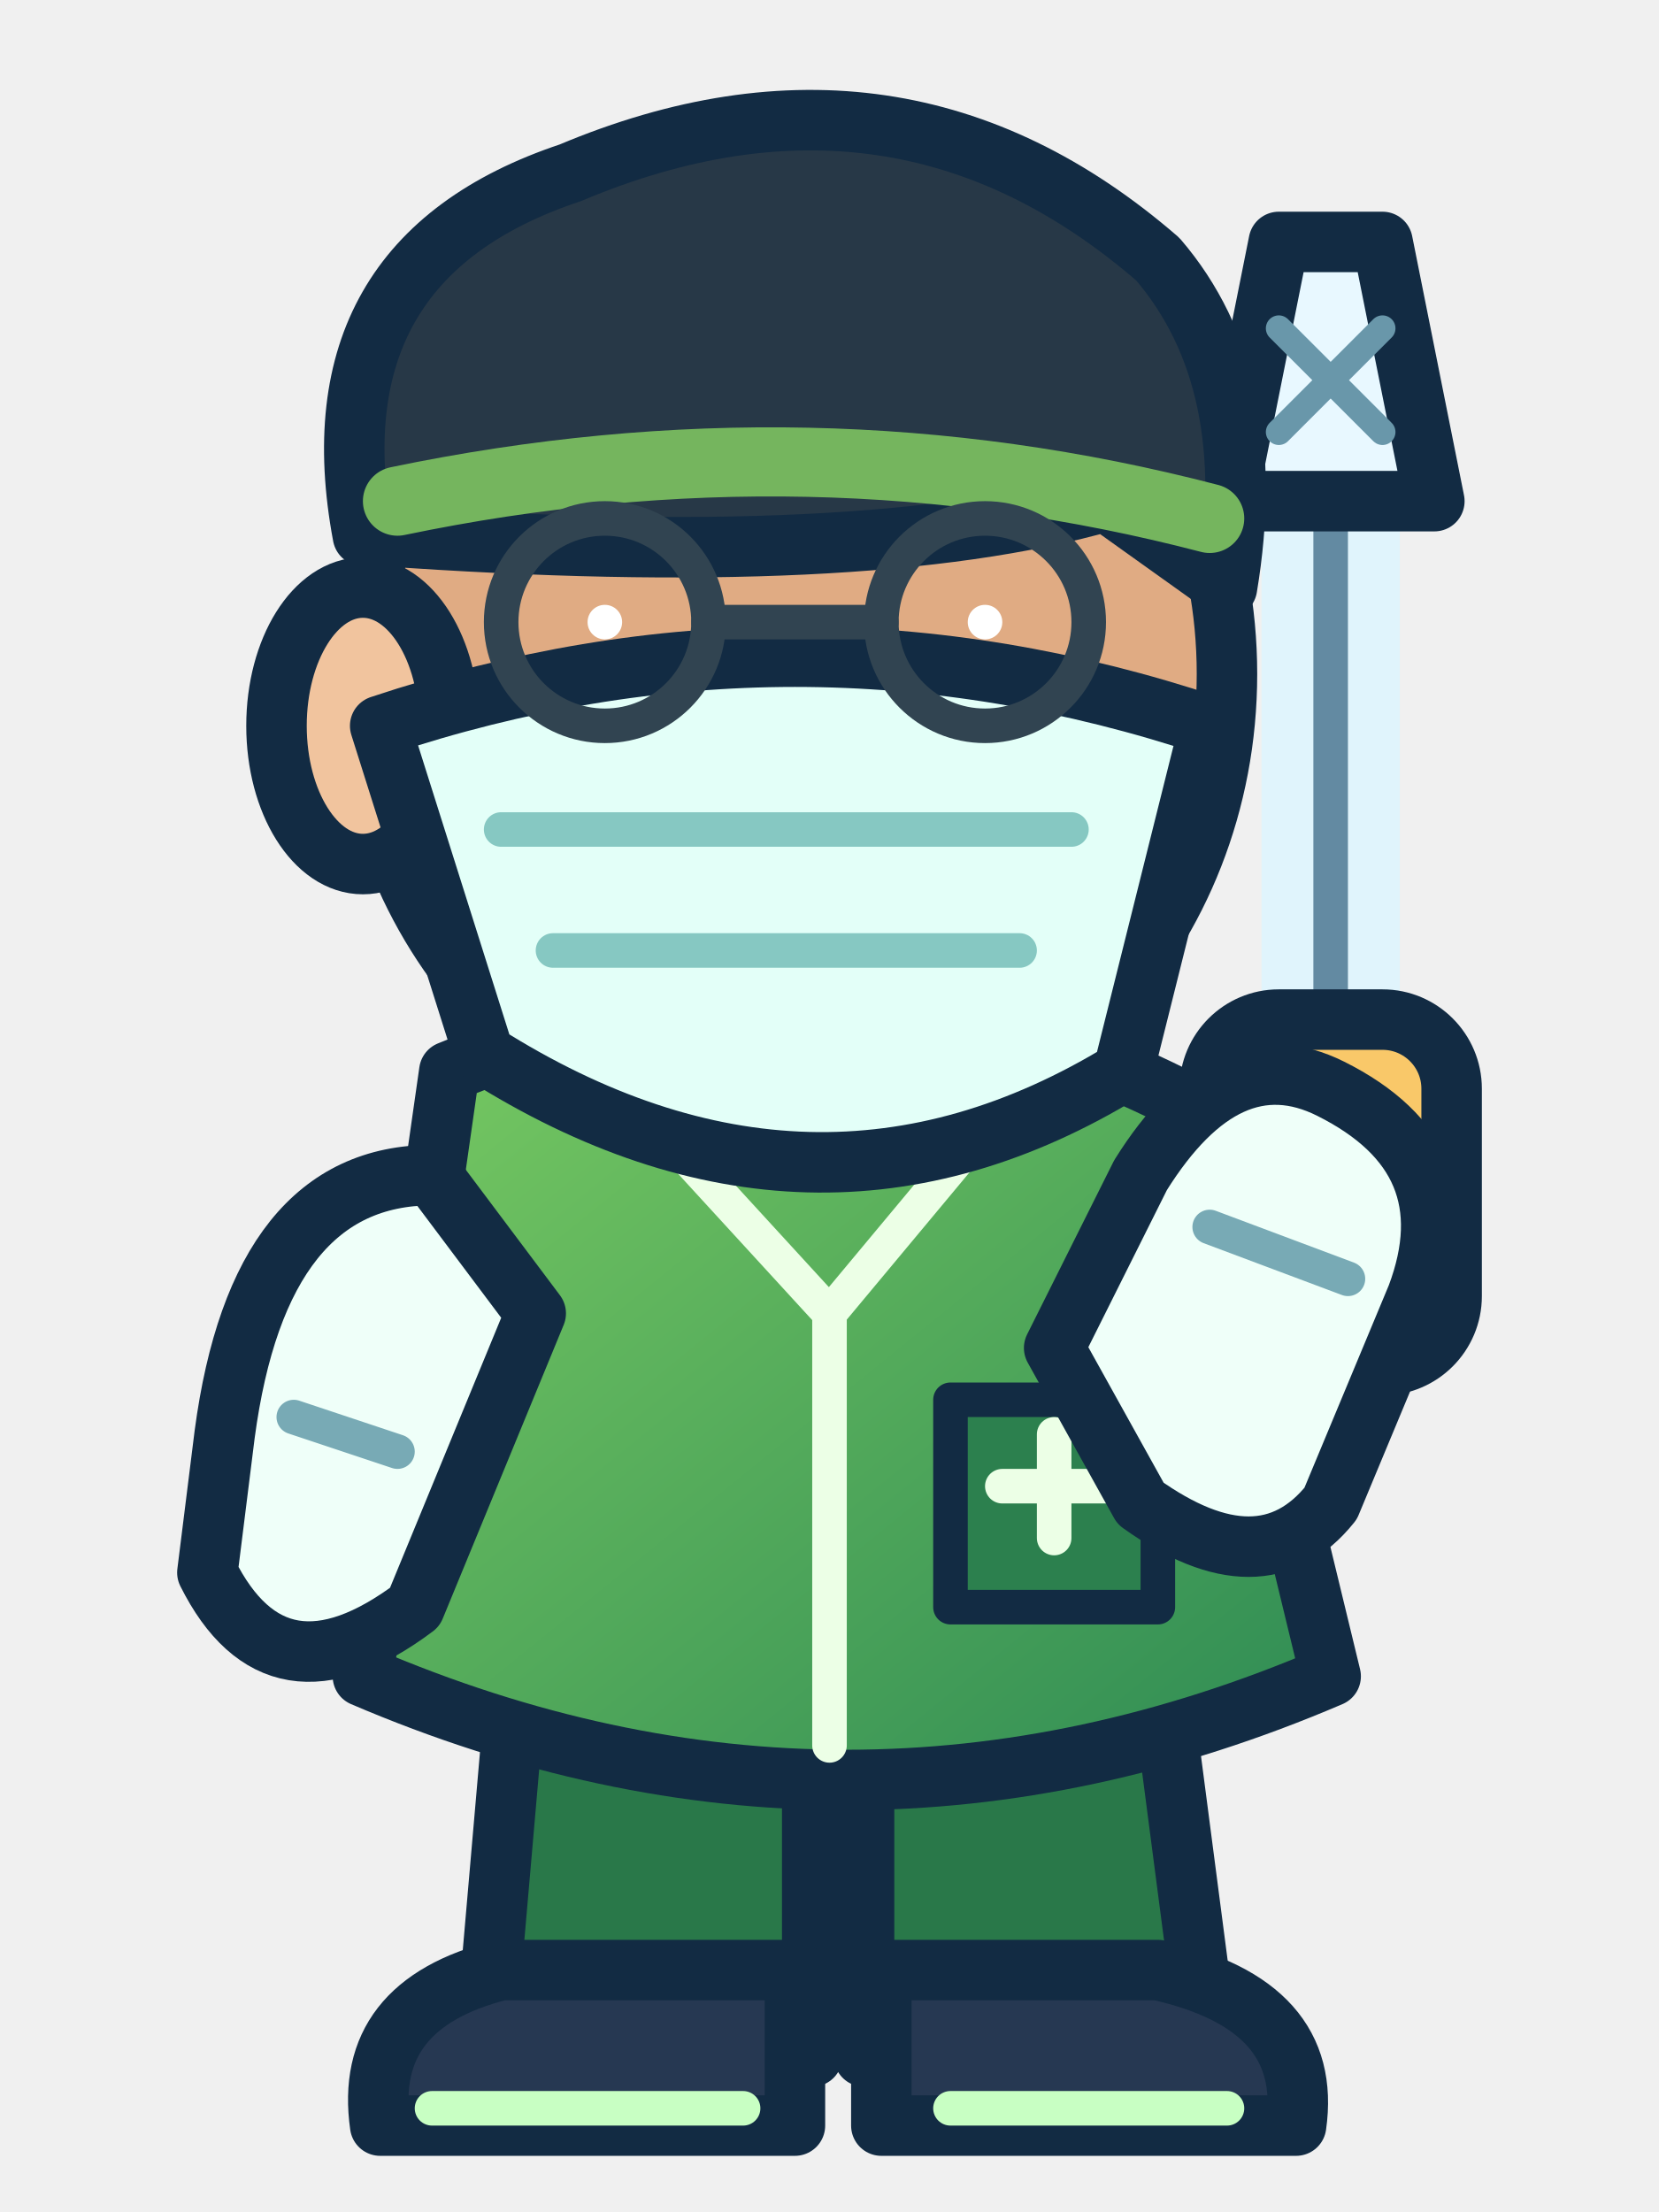
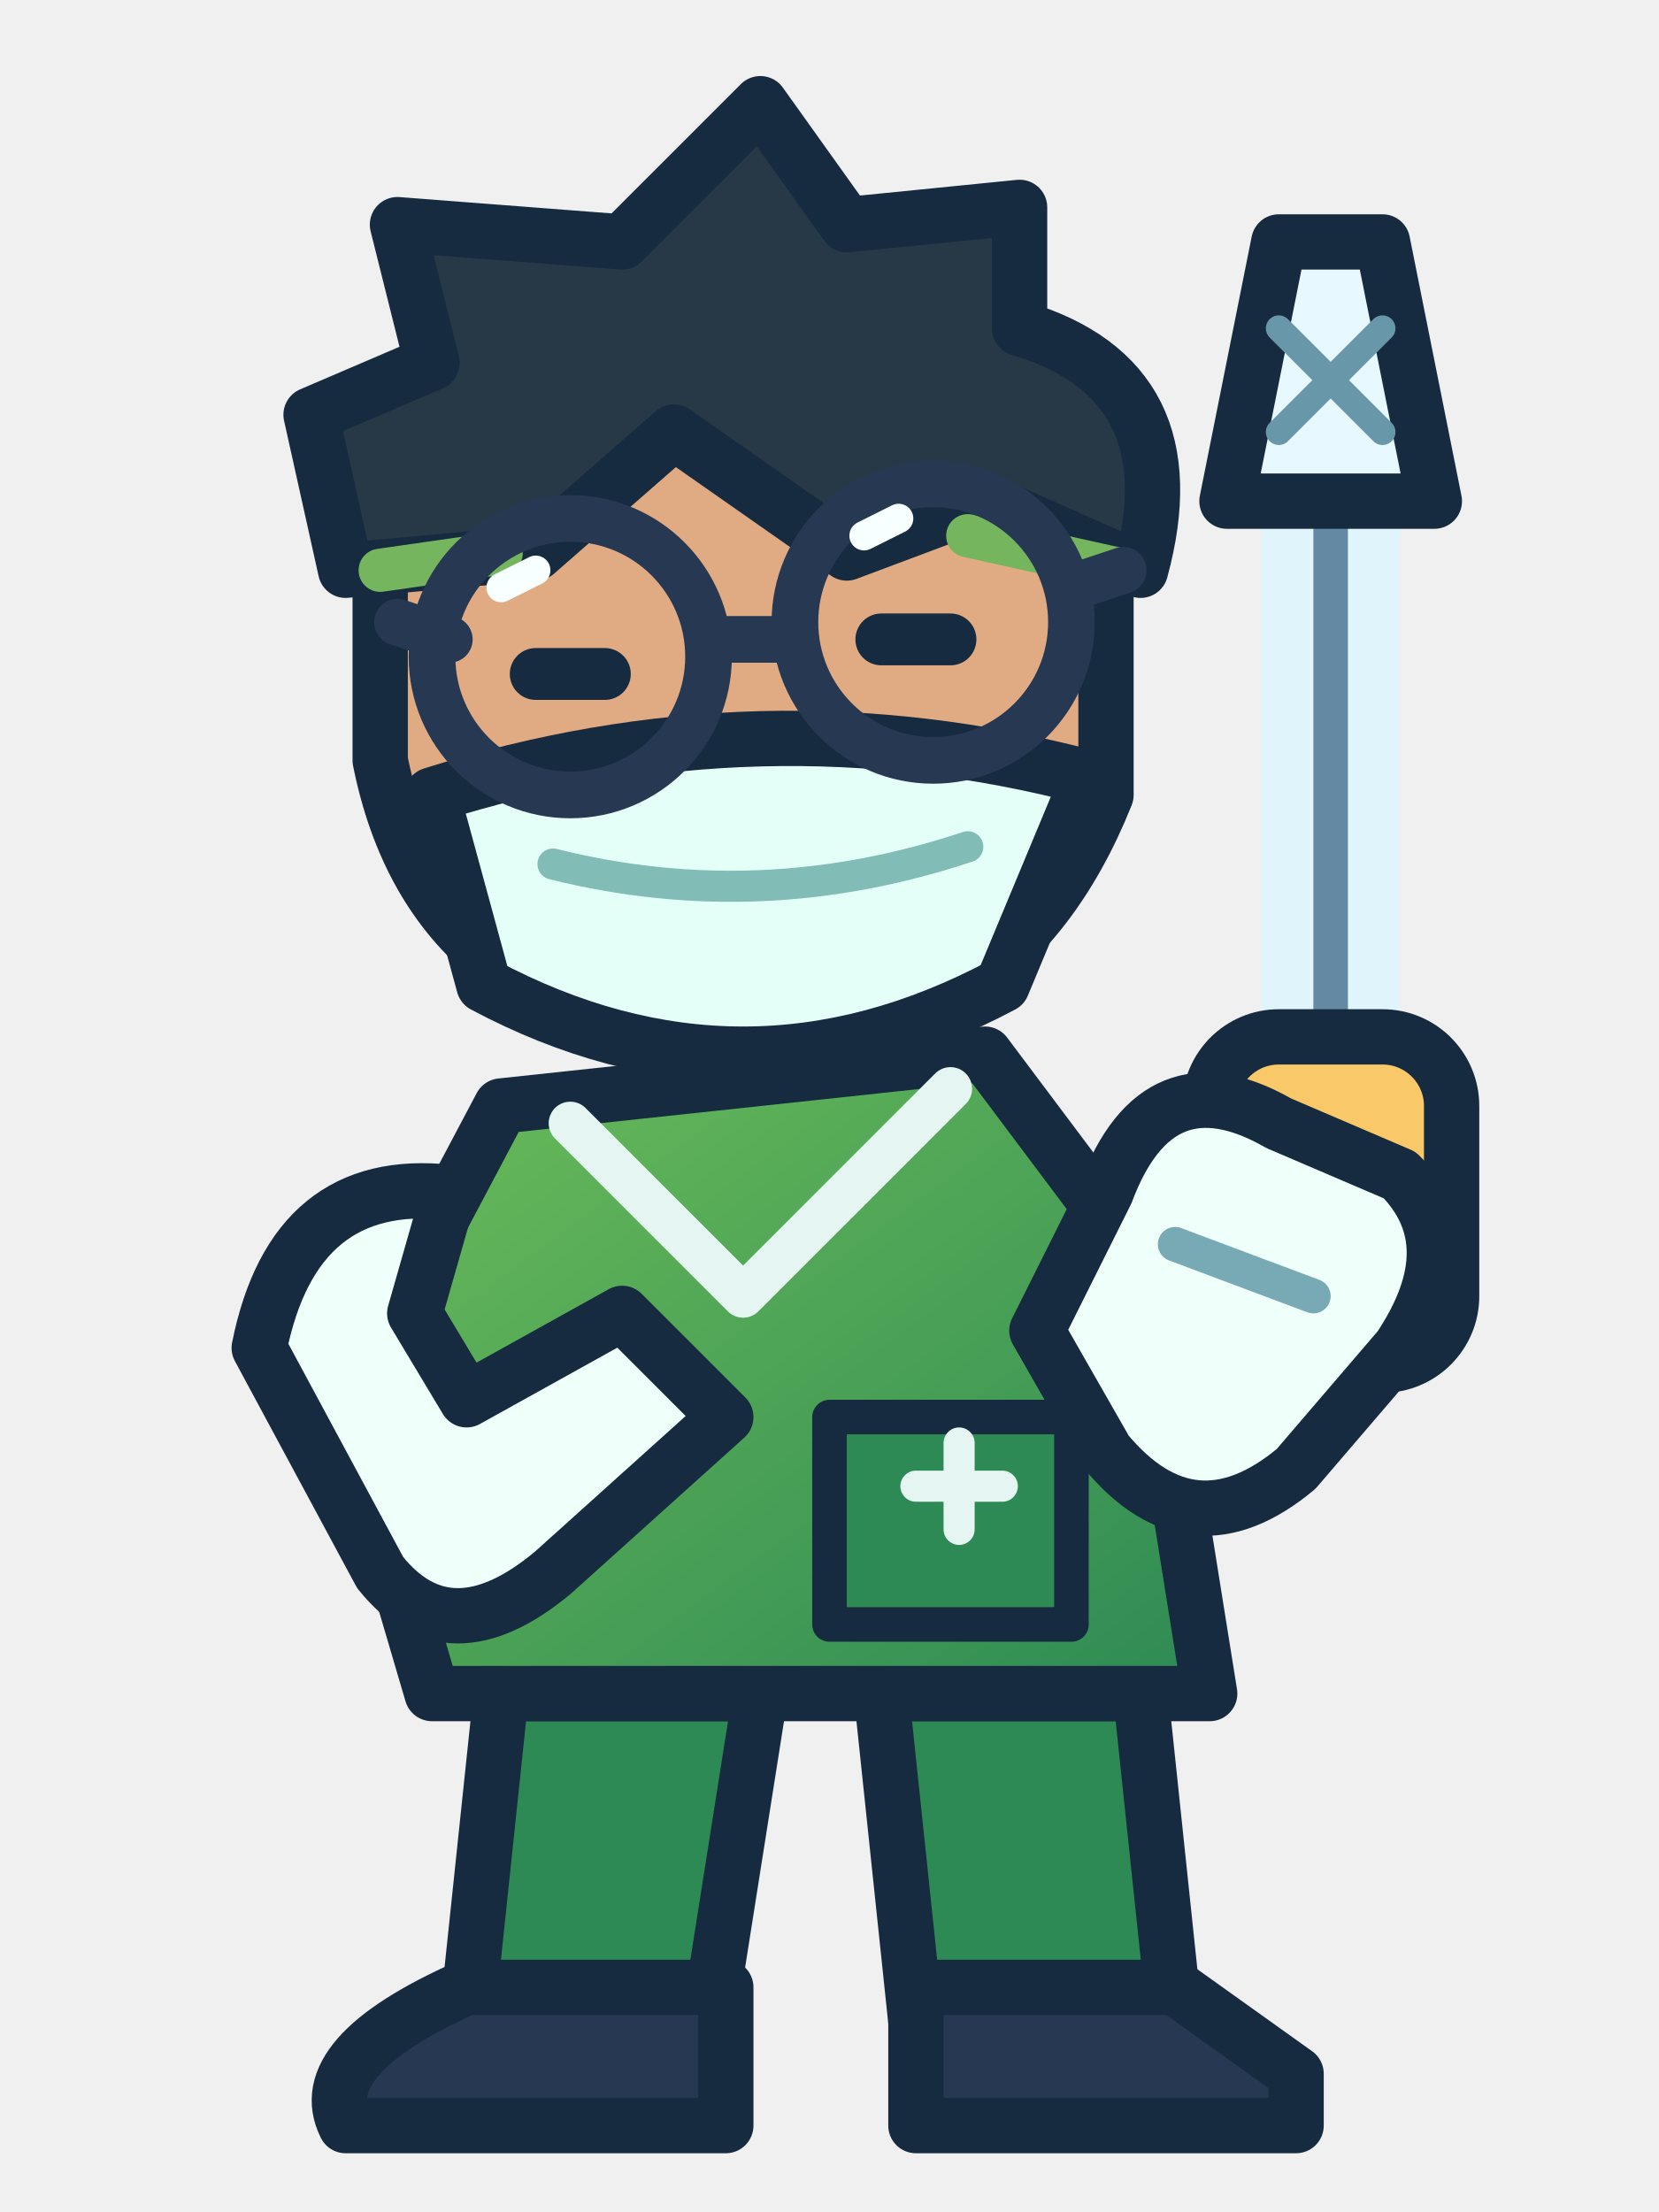
<svg xmlns="http://www.w3.org/2000/svg" width="96" height="128" viewBox="0 0 96 128" role="img" aria-labelledby="alex-title alex-desc">
  <defs>
-     <linearGradient id="alex-scrubs" x2="1" y2="1">
-       <stop stop-color="#7acb62" />
+     <linearGradient id="alex-scrubs" x1="0" y1="0" x2="1" y2="1">
+       <stop stop-color="#6dbd59" />
      <stop offset="1" stop-color="#2d8a54" />
    </linearGradient>
  </defs>
-   <g stroke="#122b43" stroke-width="3.5" stroke-linejoin="round" stroke-linecap="round">
+   <g stroke="#162b40" stroke-width="3.2" stroke-linejoin="round" stroke-linecap="round">
    <g id="alex-legs">
-       <path d="M30 96h17v23H28zM50 96h17l3 23H50z" fill="#297849" />
-       <path d="M29 114h17v9H22q-1-7 7-9M51 114h16q9 2 8 9H51z" fill="#263852" />
-       <path d="M25 122h18m12 0h16" stroke="#c8ffc3" stroke-width="2" />
+       <path d="M29 98H44L41 117H27ZM51 98H66L68 117H53Z" fill="#2d8a54" />
+       <path d="M27 115H42V123H20Q18 119 27 115ZM53 115H68L75 120V123H53Z" fill="#263852" />
    </g>
    <g id="alex-torso">
-       <path d="M26 62Q48 53 69 64l8 33q-28 12-56 0z" fill="url(#alex-scrubs)" />
-       <path d="m37 64 11 12 10-12M48 76v25" fill="none" stroke="#ecffe6" stroke-width="2" />
-       <path d="M55 81h12v12H55z" fill="#2c804e" stroke-width="2" />
-       <path d="M58 86h6m-3-3v6" stroke="#ecffe6" stroke-width="2" />
+       <path d="M29 64L57 61L66 73L70 98H25L20 81Z" fill="url(#alex-scrubs)" />
+       <path d="M33 65L43 75L55 63" fill="none" stroke="#e4f5f2" stroke-width="2.5" />
+       <path d="M48 82H62V94H48Z" fill="#2d8a54" stroke-width="2" />
+       <path d="M53 86h5m-2.5-2.5v5" stroke="#e4f5f2" stroke-width="1.8" />
    </g>
    <g id="alex-tool">
-       <path d="M77 65V29" stroke="#e0f4fc" stroke-width="8" />
-       <path d="M77 60V30" stroke="#638aa2" stroke-width="2" />
+       <path d="M77 69V29" stroke="#e0f4fc" stroke-width="8" />
+       <path d="M77 61V30" stroke="#638aa2" stroke-width="2" />
      <path d="M71 29h12l-3-15h-6z" fill="#e8f8ff" />
      <path d="m74 19 6 6m-6 0 6-6" stroke="#6997aa" stroke-width="1.5" />
-       <rect x="70" y="59" width="14" height="20" rx="4" fill="#f9c869" />
+       <rect x="70" y="60" width="14" height="19" rx="4" fill="#f9c869" />
    </g>
-     <g id="alex-hands" fill="#effff9">
-       <path d="M25 68q-10 0-12 15l-1 8q4 8 12 2l7-17z" />
-       <path d="M66 68q5-8 11-5 8 4 5 12l-5 12q-4 5-11 0l-5-9z" />
-       <path d="m17 82 6 2m47-13 8 3" stroke="#78aab5" stroke-width="2" />
+     <g id="alex-hands">
+       <path d="M26 69Q17 68 15 78L22 91Q26 96 32 91L42 82L36 76L27 81L24 76Z" fill="#effff9" />
+       <path d="M64 69Q67 61 74 65L81 68Q85 72 81 78L75 85Q69 90 64 84L60 77Z" fill="#effff9" />
+       <path d="M68 72l8 3" stroke="#78aab5" stroke-width="2" />
    </g>
    <g id="alex-head">
-       <ellipse cx="46" cy="39" rx="25" ry="27" fill="#e0ab83" />
-       <ellipse cx="21" cy="42" rx="5" ry="8" fill="#f1c49e" />
-       <path d="M21 31q-3-16 12-21Q52 2 67 15q6 7 4 19l-7-5q-14 4-42 2z" fill="#273847" />
-       <path d="M23 29q24-5 47 1" fill="none" stroke="#75b55e" stroke-width="4" />
-       <path d="M22 42q24-8 48 0l-5 20q-18 11-37-1z" fill="#e3fff8" />
-       <path d="M29 48h33m-30 7h27" stroke="#86c8c2" stroke-width="2" />
-       <g fill="none" stroke="#314451" stroke-width="2">
-         <circle cx="35" cy="36" r="6" />
-         <circle cx="57" cy="36" r="6" />
-         <path d="M41 36h10" />
+       <path d="M22 31Q24 16 41 15Q60 14 64 31L64 46Q58 61 42 60Q25 59 22 44Z" fill="#e0ab83" />
+       <path d="M20 33L18 24L25 21L23 13L36 14L44 6L49 13L59 12L59 19Q69 22 66 33L57 29L49 32L39 25L31 32Z" fill="#273847" />
+       <path d="M22 33L29 32M56 31L65 33" fill="none" stroke="#75b55e" stroke-width="2.5" />
+       <path d="M25 46Q44 40 63 45L58 57Q43 65 28 57Z" fill="#e3fff8" />
+       <path d="M32 50Q44 53 56 49" fill="none" stroke="#82bcb7" stroke-width="1.8" />
+       <path d="M31 39h4m16-2h4" fill="none" stroke-width="3" />
+       <g fill="none" stroke="#263852" stroke-width="2.7">
+         <circle cx="33" cy="38" r="8" />
+         <circle cx="54" cy="36" r="8" />
+         <path d="M41 37h5M23 36l3 1m36-3 3-1" />
      </g>
-       <circle cx="35" cy="36" r="1" fill="#fff" stroke="none" />
-       <circle cx="57" cy="36" r="1" fill="#fff" stroke="none" />
+       <path d="M29 34l2-1m19-2 2-1" stroke="#f7ffff" stroke-width="1.7" />
    </g>
  </g>
</svg>
